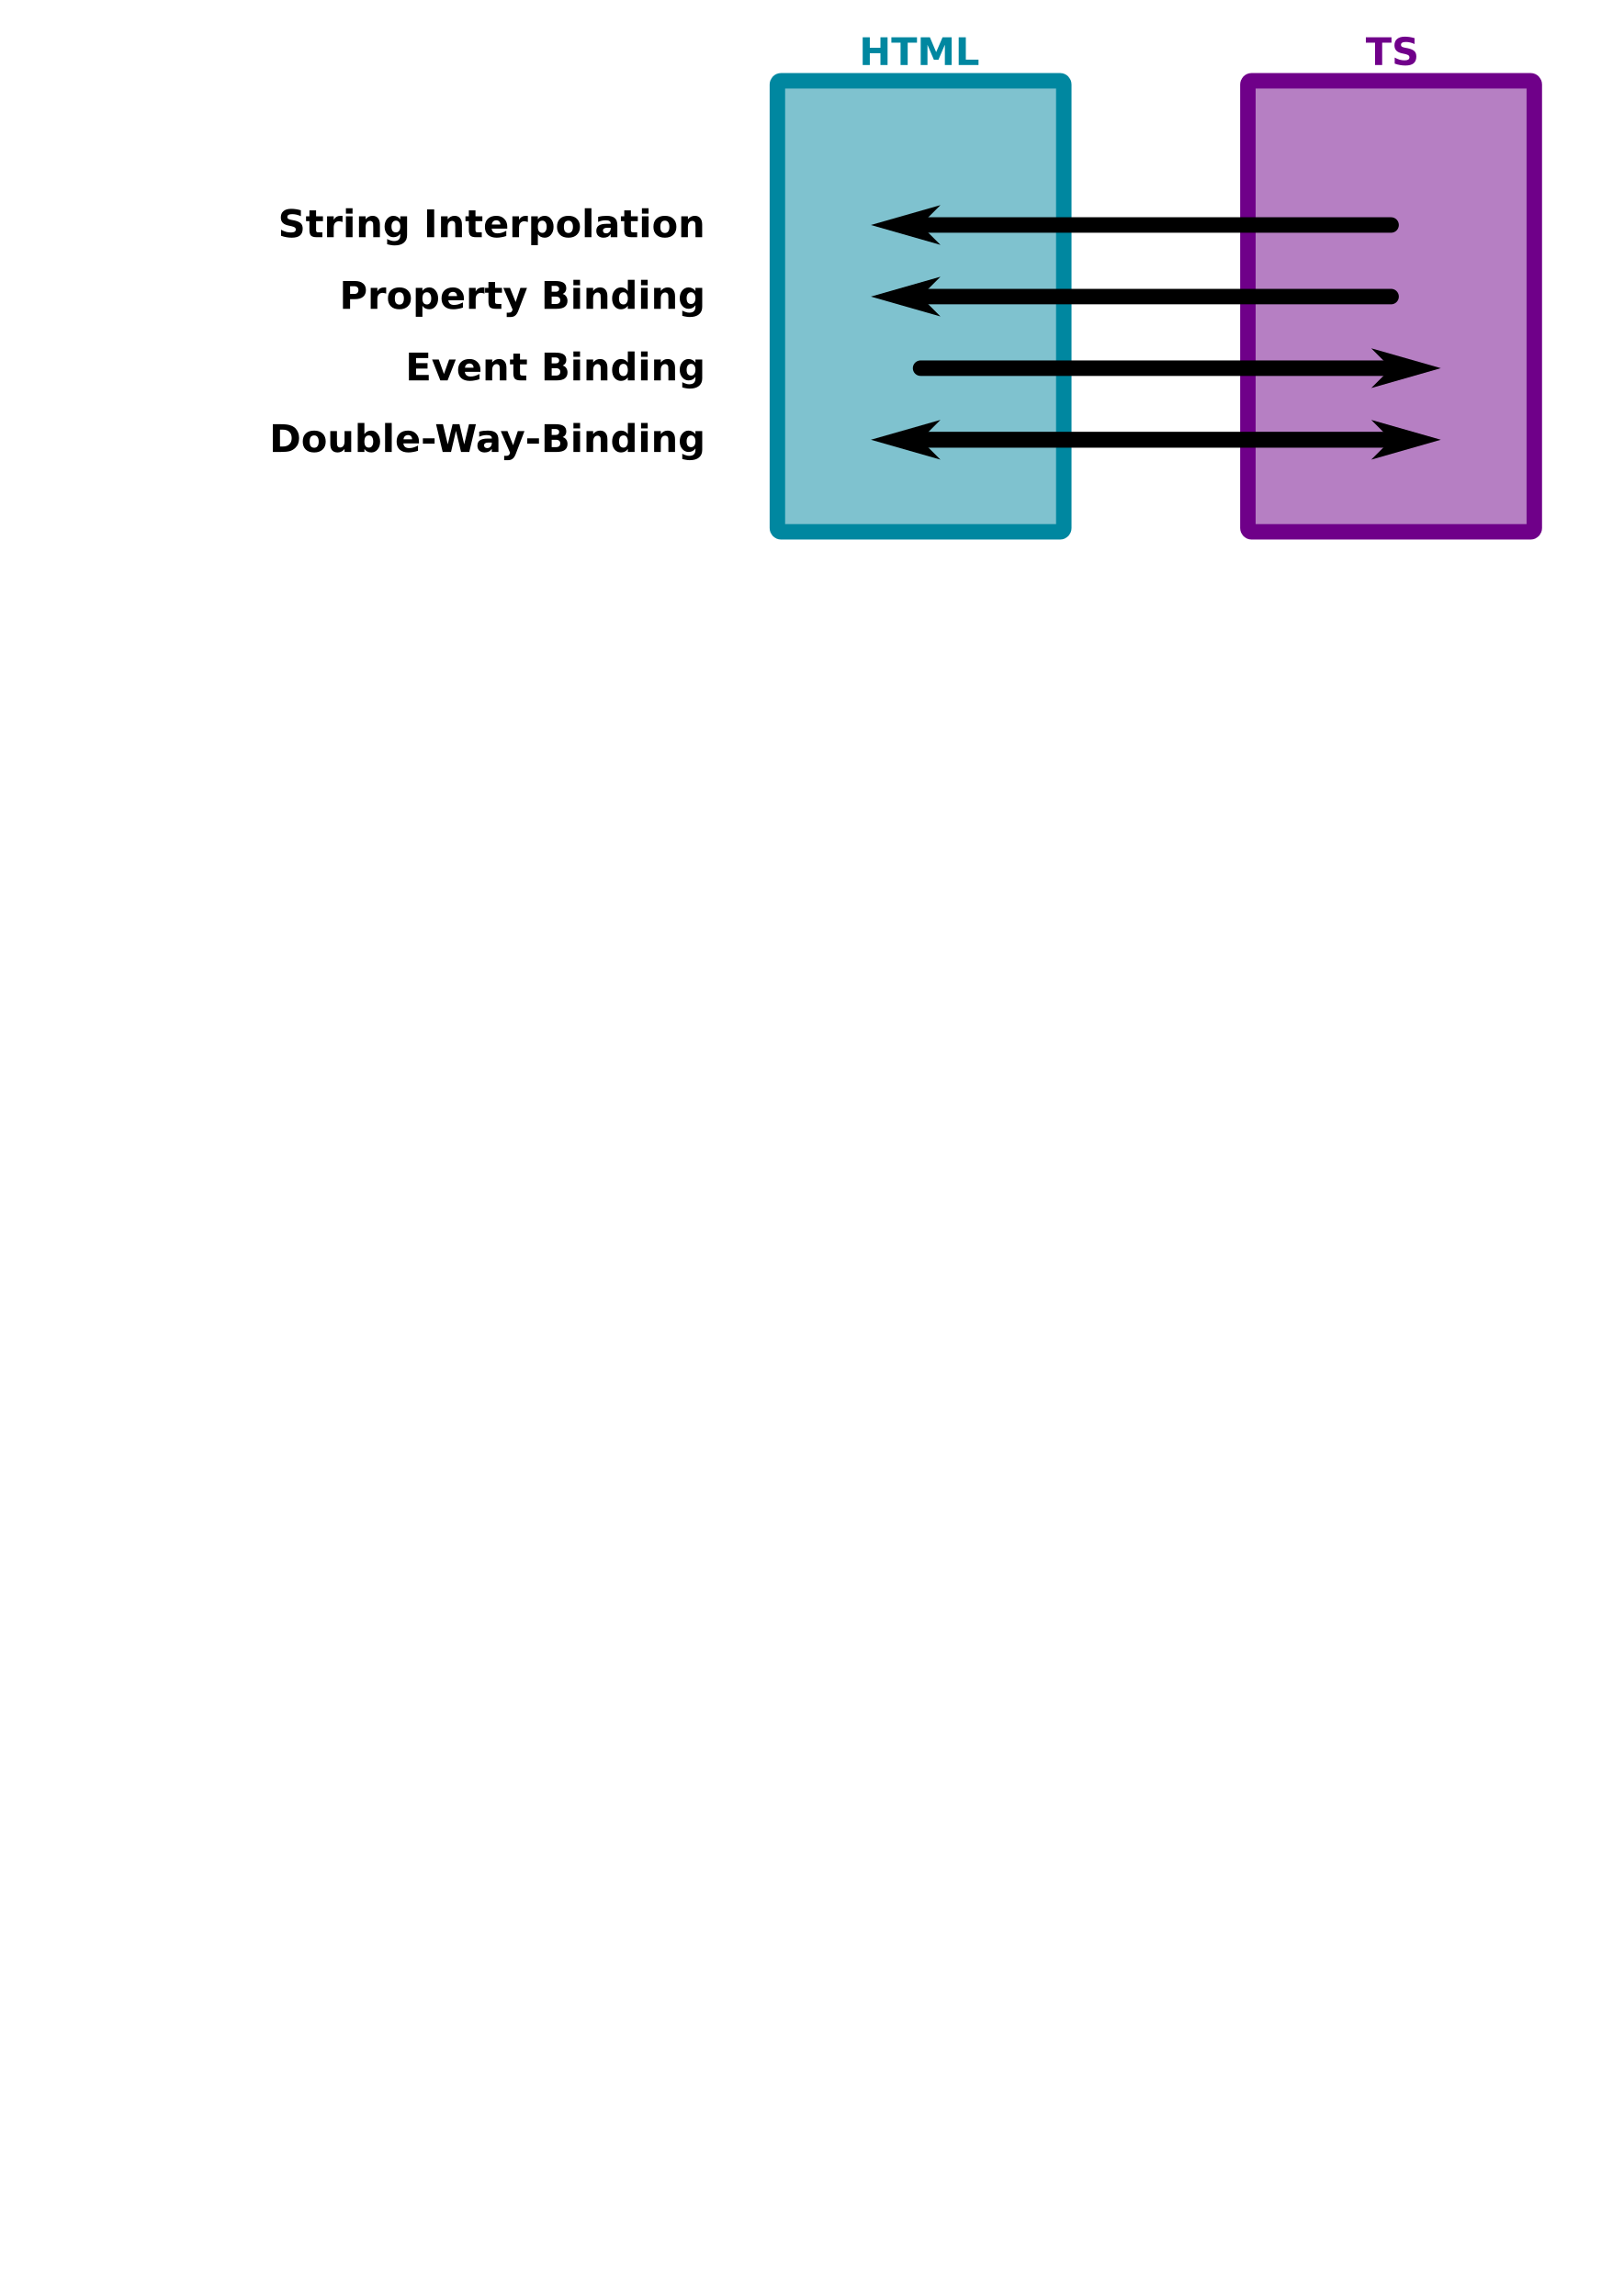
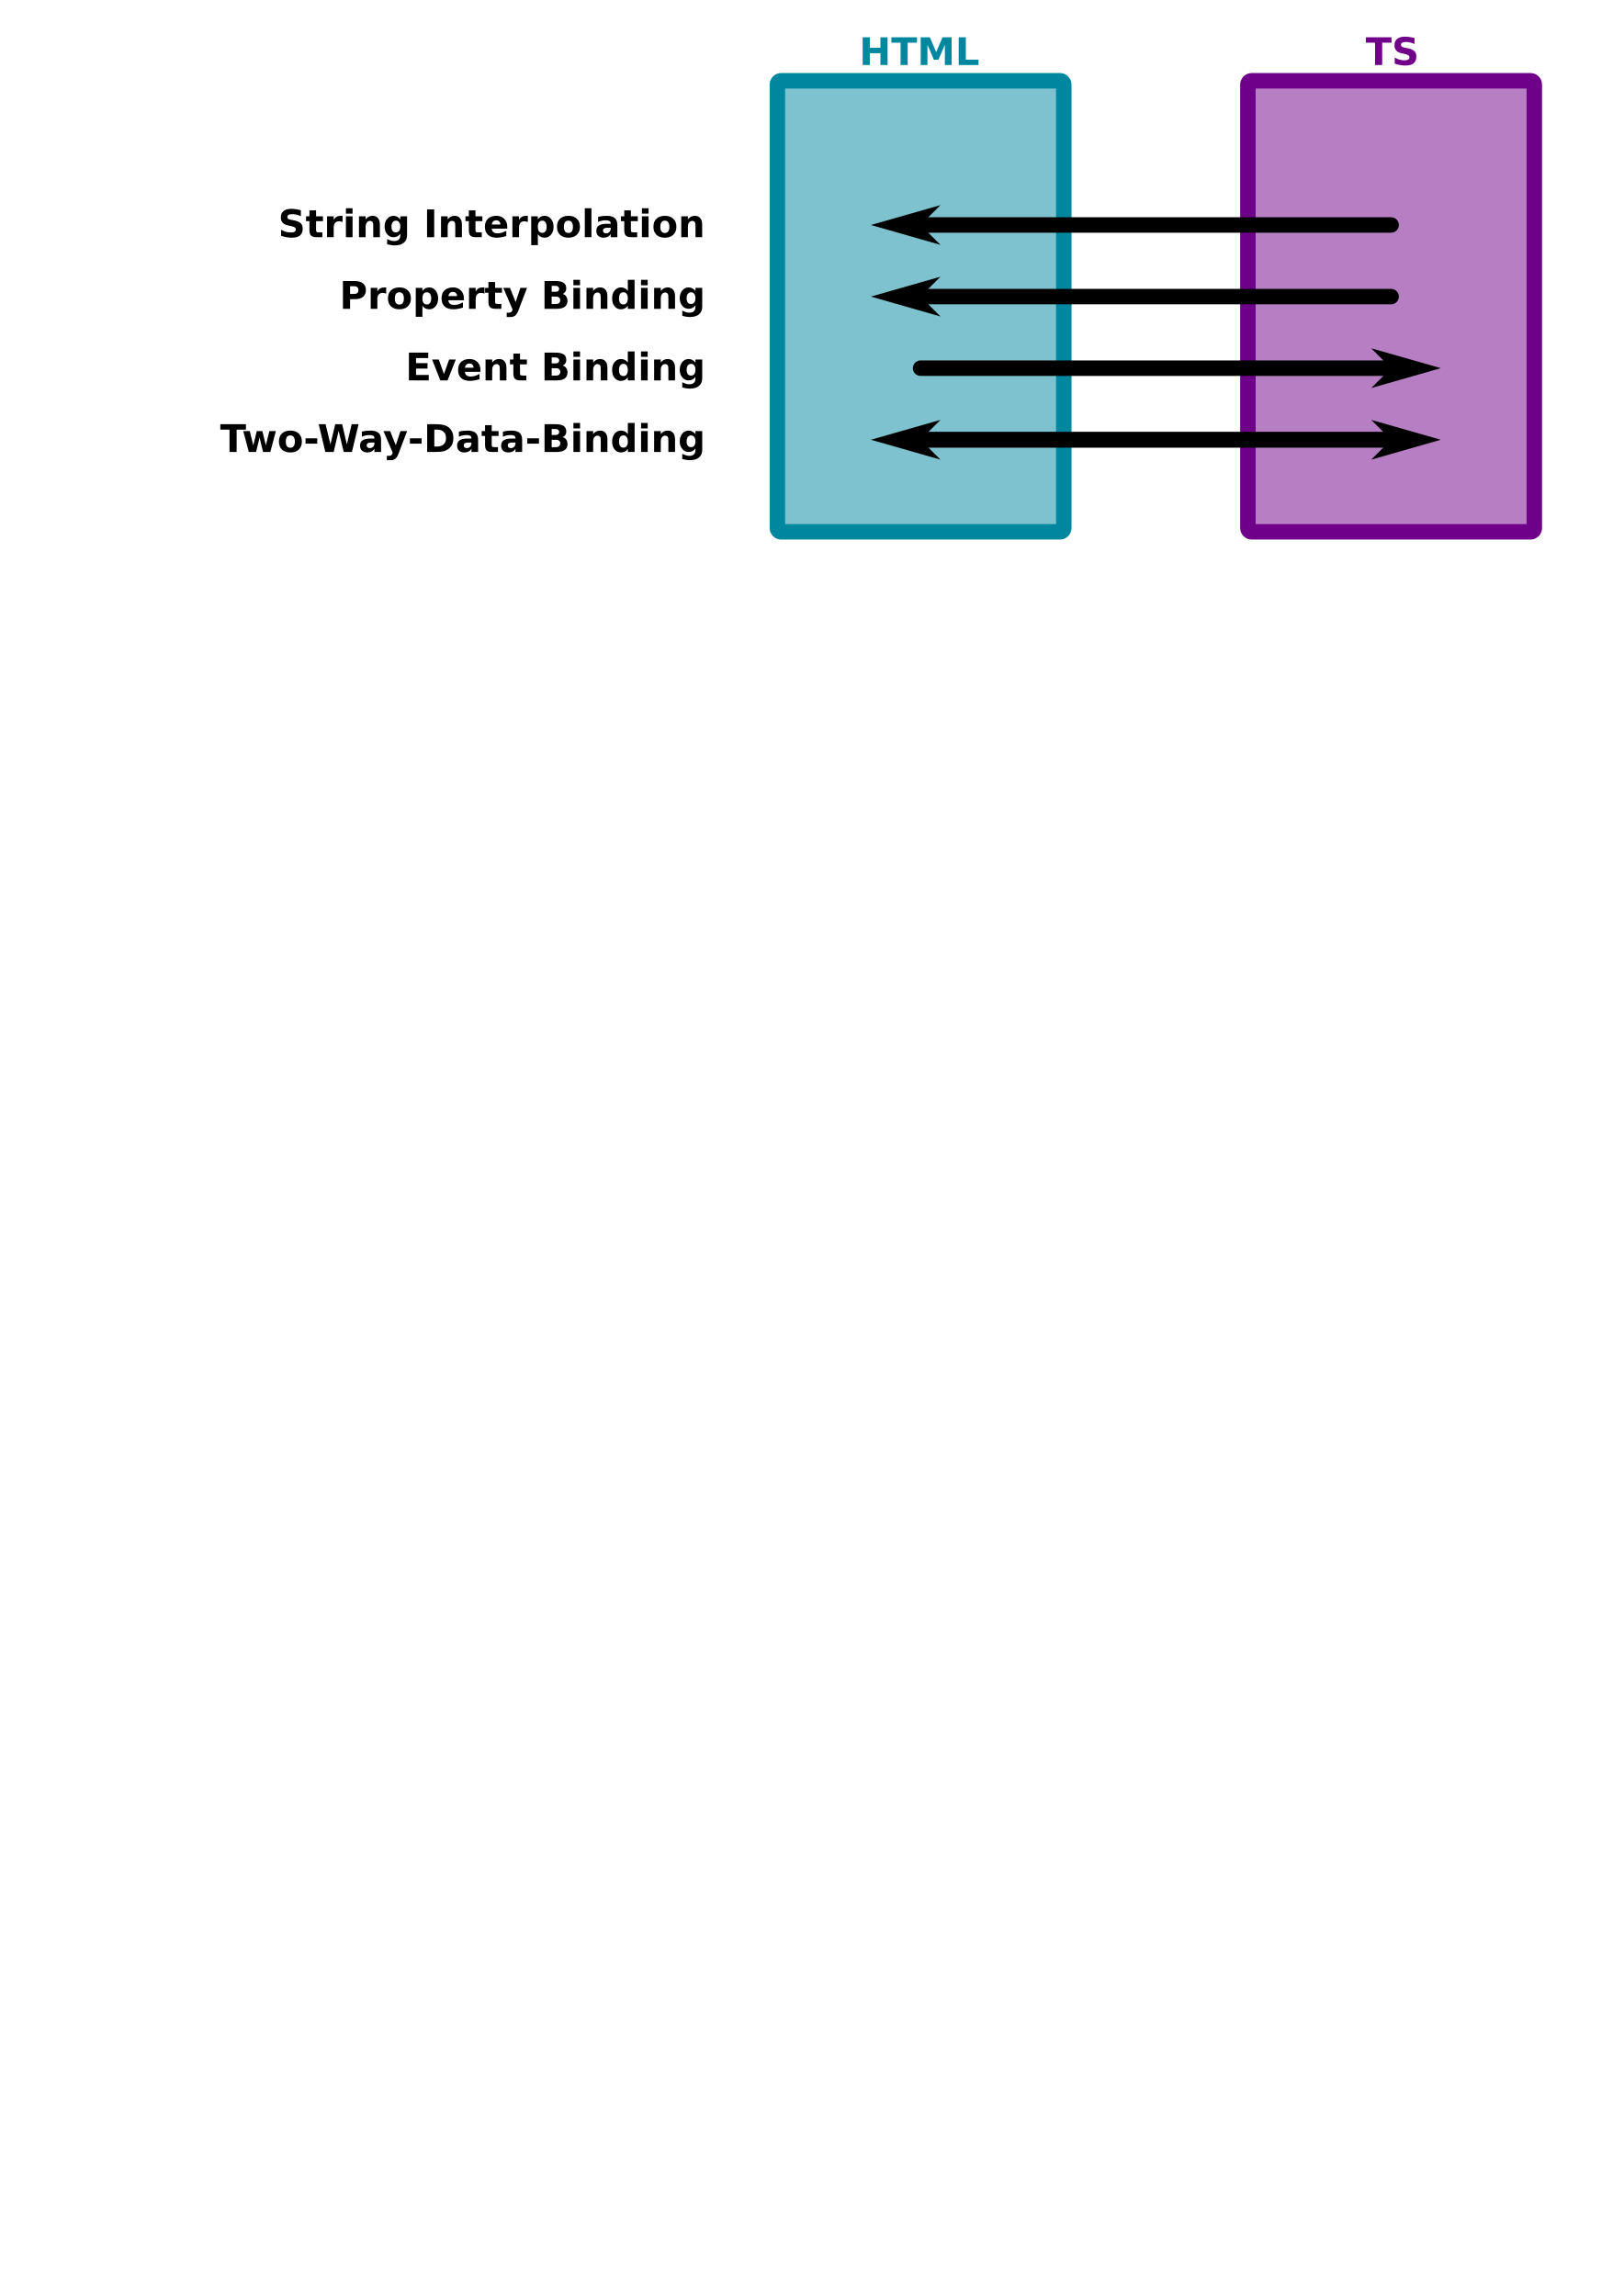
<svg xmlns="http://www.w3.org/2000/svg" width="210mm" height="297mm" viewBox="0 0 210 297" version="1.1" id="svg5">
  <defs id="defs2">
    <marker style="overflow:visible" id="marker3620" refX="0" refY="0" orient="auto-start-reverse" markerWidth="4.5" markerHeight="2.571" viewBox="0 0 8.75 5" preserveAspectRatio="xMidYMid">
      <path style="fill:context-stroke;fill-rule:evenodd;stroke:none" d="M 0,0 5,-5 -12.5,0 5,5 Z" id="path3618" transform="scale(-0.5)" />
    </marker>
    <marker style="overflow:visible" id="Arrow1L" refX="0" refY="0" orient="auto-start-reverse" markerWidth="4.5" markerHeight="3" viewBox="0 0 8.75 5" preserveAspectRatio="xMidYMid">
      <path style="fill:context-stroke;fill-rule:evenodd;stroke:none" d="M 0,0 5,-5 -12.5,0 5,5 Z" id="arrow1L" transform="scale(-0.5)" />
    </marker>
  </defs>
  <g id="layer1">
    <g id="g4842">
      <g id="g4788">
        <text xml:space="preserve" style="font-weight:bold;font-size:4.939px;font-family:'DejaVu Sans';-inkscape-font-specification:'DejaVu Sans, Bold';fill:none;fill-rule:evenodd;stroke:#dc00ff;stroke-width:0.529;stroke-linecap:round;stroke-linejoin:round" x="35.961" y="30.684" id="text236">
          <tspan id="tspan234" style="font-size:4.939px;fill:#000000;fill-opacity:1;stroke:none;stroke-width:0.529" x="35.961" y="30.684">String Interpolation</tspan>
        </text>
        <text xml:space="preserve" style="font-weight:bold;font-size:4.939px;font-family:'DejaVu Sans';-inkscape-font-specification:'DejaVu Sans, Bold';fill:none;fill-rule:evenodd;stroke:#dc00ff;stroke-width:0.529;stroke-linecap:round;stroke-linejoin:round" x="43.902" y="39.945" id="text1160">
          <tspan id="tspan1158" style="font-size:4.939px;fill:#000000;fill-opacity:1;stroke:none;stroke-width:0.529" x="43.902" y="39.945">Property Binding</tspan>
        </text>
        <text xml:space="preserve" style="font-weight:bold;font-size:4.939px;font-family:'DejaVu Sans';-inkscape-font-specification:'DejaVu Sans, Bold';fill:none;fill-rule:evenodd;stroke:#dc00ff;stroke-width:0.529;stroke-linecap:round;stroke-linejoin:round" x="52.432" y="49.205" id="text1164">
          <tspan id="tspan1162" style="font-size:4.939px;fill:#000000;fill-opacity:1;stroke:none;stroke-width:0.529" x="52.432" y="49.205">Event Binding</tspan>
        </text>
-         <text xml:space="preserve" style="font-weight:bold;font-size:4.939px;font-family:'DejaVu Sans';-inkscape-font-specification:'DejaVu Sans, Bold';fill:none;fill-rule:evenodd;stroke:#dc00ff;stroke-width:0.529;stroke-linecap:round;stroke-linejoin:round" x="34.834" y="58.465" id="text1168">
-           <tspan id="tspan1166" style="font-size:4.939px;fill:#000000;fill-opacity:1;stroke:none;stroke-width:0.529" x="34.834" y="58.465">Double-Way-Binding</tspan>
+         <text xml:space="preserve" style="font-weight:bold;font-size:4.939px;font-family:'DejaVu Sans';-inkscape-font-specification:'DejaVu Sans, Bold';fill:none;fill-rule:evenodd;stroke:#dc00ff;stroke-width:0.529;stroke-linecap:round;stroke-linejoin:round" x="28.463" y="58.465" id="text1168">
+           <tspan id="tspan1166" style="font-size:4.939px;fill:#000000;fill-opacity:1;stroke:none;stroke-width:0.529" x="28.463" y="58.465">Two-Way-Data-Binding</tspan>
        </text>
      </g>
      <g id="g4773">
        <rect style="fill:#0087a0;fill-opacity:0.5;fill-rule:evenodd;stroke:#0087a0;stroke-width:2;stroke-linecap:round;stroke-linejoin:round;stroke-dasharray:none;stroke-opacity:1" id="rect1956" width="37.042" height="58.341" x="100.542" y="10.451" rx="0.463" ry="0.484" />
        <text xml:space="preserve" style="font-weight:bold;font-size:4.939px;font-family:'DejaVu Sans';-inkscape-font-specification:'DejaVu Sans, Bold';fill:none;fill-rule:evenodd;stroke:#dc00ff;stroke-width:0.529;stroke-linecap:round;stroke-linejoin:round" x="111.121" y="8.415" id="text2062">
          <tspan id="tspan2060" style="font-size:4.939px;fill:#0087a0;fill-opacity:1;stroke:none;stroke-width:0.529" x="111.121" y="8.415">HTML</tspan>
        </text>
      </g>
      <g id="g4778">
        <rect style="fill:#6f0089;fill-opacity:0.5;fill-rule:evenodd;stroke:#6f0089;stroke-width:2;stroke-linecap:round;stroke-linejoin:round;stroke-dasharray:none;stroke-opacity:1" id="rect2116" width="37.042" height="58.341" x="161.396" y="10.451" rx="0.463" ry="0.484" />
        <text xml:space="preserve" style="font-weight:bold;font-size:4.939px;font-family:'DejaVu Sans';-inkscape-font-specification:'DejaVu Sans, Bold';fill:#70008a;fill-rule:evenodd;stroke:none;stroke-width:0.529;stroke-linecap:round;stroke-linejoin:round;stroke-opacity:1;fill-opacity:1" x="176.622" y="8.412" id="text2120">
          <tspan id="tspan2118" style="font-size:4.939px;fill:#70008a;fill-opacity:1;stroke:none;stroke-width:0.529;stroke-opacity:1" x="176.622" y="8.412">TS</tspan>
        </text>
      </g>
      <g id="g4797">
        <path style="fill:#6f0089;fill-opacity:0.5;fill-rule:evenodd;stroke:#000000;stroke-width:2;stroke-linecap:round;stroke-linejoin:round;stroke-dasharray:none;stroke-opacity:1;marker-start:url(#Arrow1L)" d="m 119.062,29.104 h 60.854" id="path2789" />
        <path style="fill:#6f0089;fill-opacity:0.5;fill-rule:evenodd;stroke:#000000;stroke-width:2;stroke-linecap:round;stroke-linejoin:round;stroke-dasharray:none;stroke-opacity:1;marker-start:url(#marker3620)" d="m 119.062,38.365 h 60.854" id="path3616" />
        <path style="fill:#6f0089;fill-opacity:0.5;fill-rule:evenodd;stroke:#000000;stroke-width:2;stroke-linecap:round;stroke-linejoin:round;stroke-dasharray:none;stroke-opacity:1;marker-start:url(#marker3620)" d="M 179.917,47.625 H 119.062" id="path3970" />
        <path style="fill:#6f0089;fill-opacity:0.5;fill-rule:evenodd;stroke:#000000;stroke-width:2;stroke-linecap:round;stroke-linejoin:round;stroke-dasharray:none;stroke-opacity:1;marker-start:url(#marker3620)" d="m 119.062,56.885 h 60.854" id="path4608" />
        <path style="fill:#6f0089;fill-opacity:0.5;fill-rule:evenodd;stroke:#000000;stroke-width:2;stroke-linecap:round;stroke-linejoin:round;stroke-dasharray:none;stroke-opacity:1;marker-start:url(#marker3620)" d="M 179.917,56.885 H 119.062" id="path4648" />
      </g>
    </g>
  </g>
</svg>
